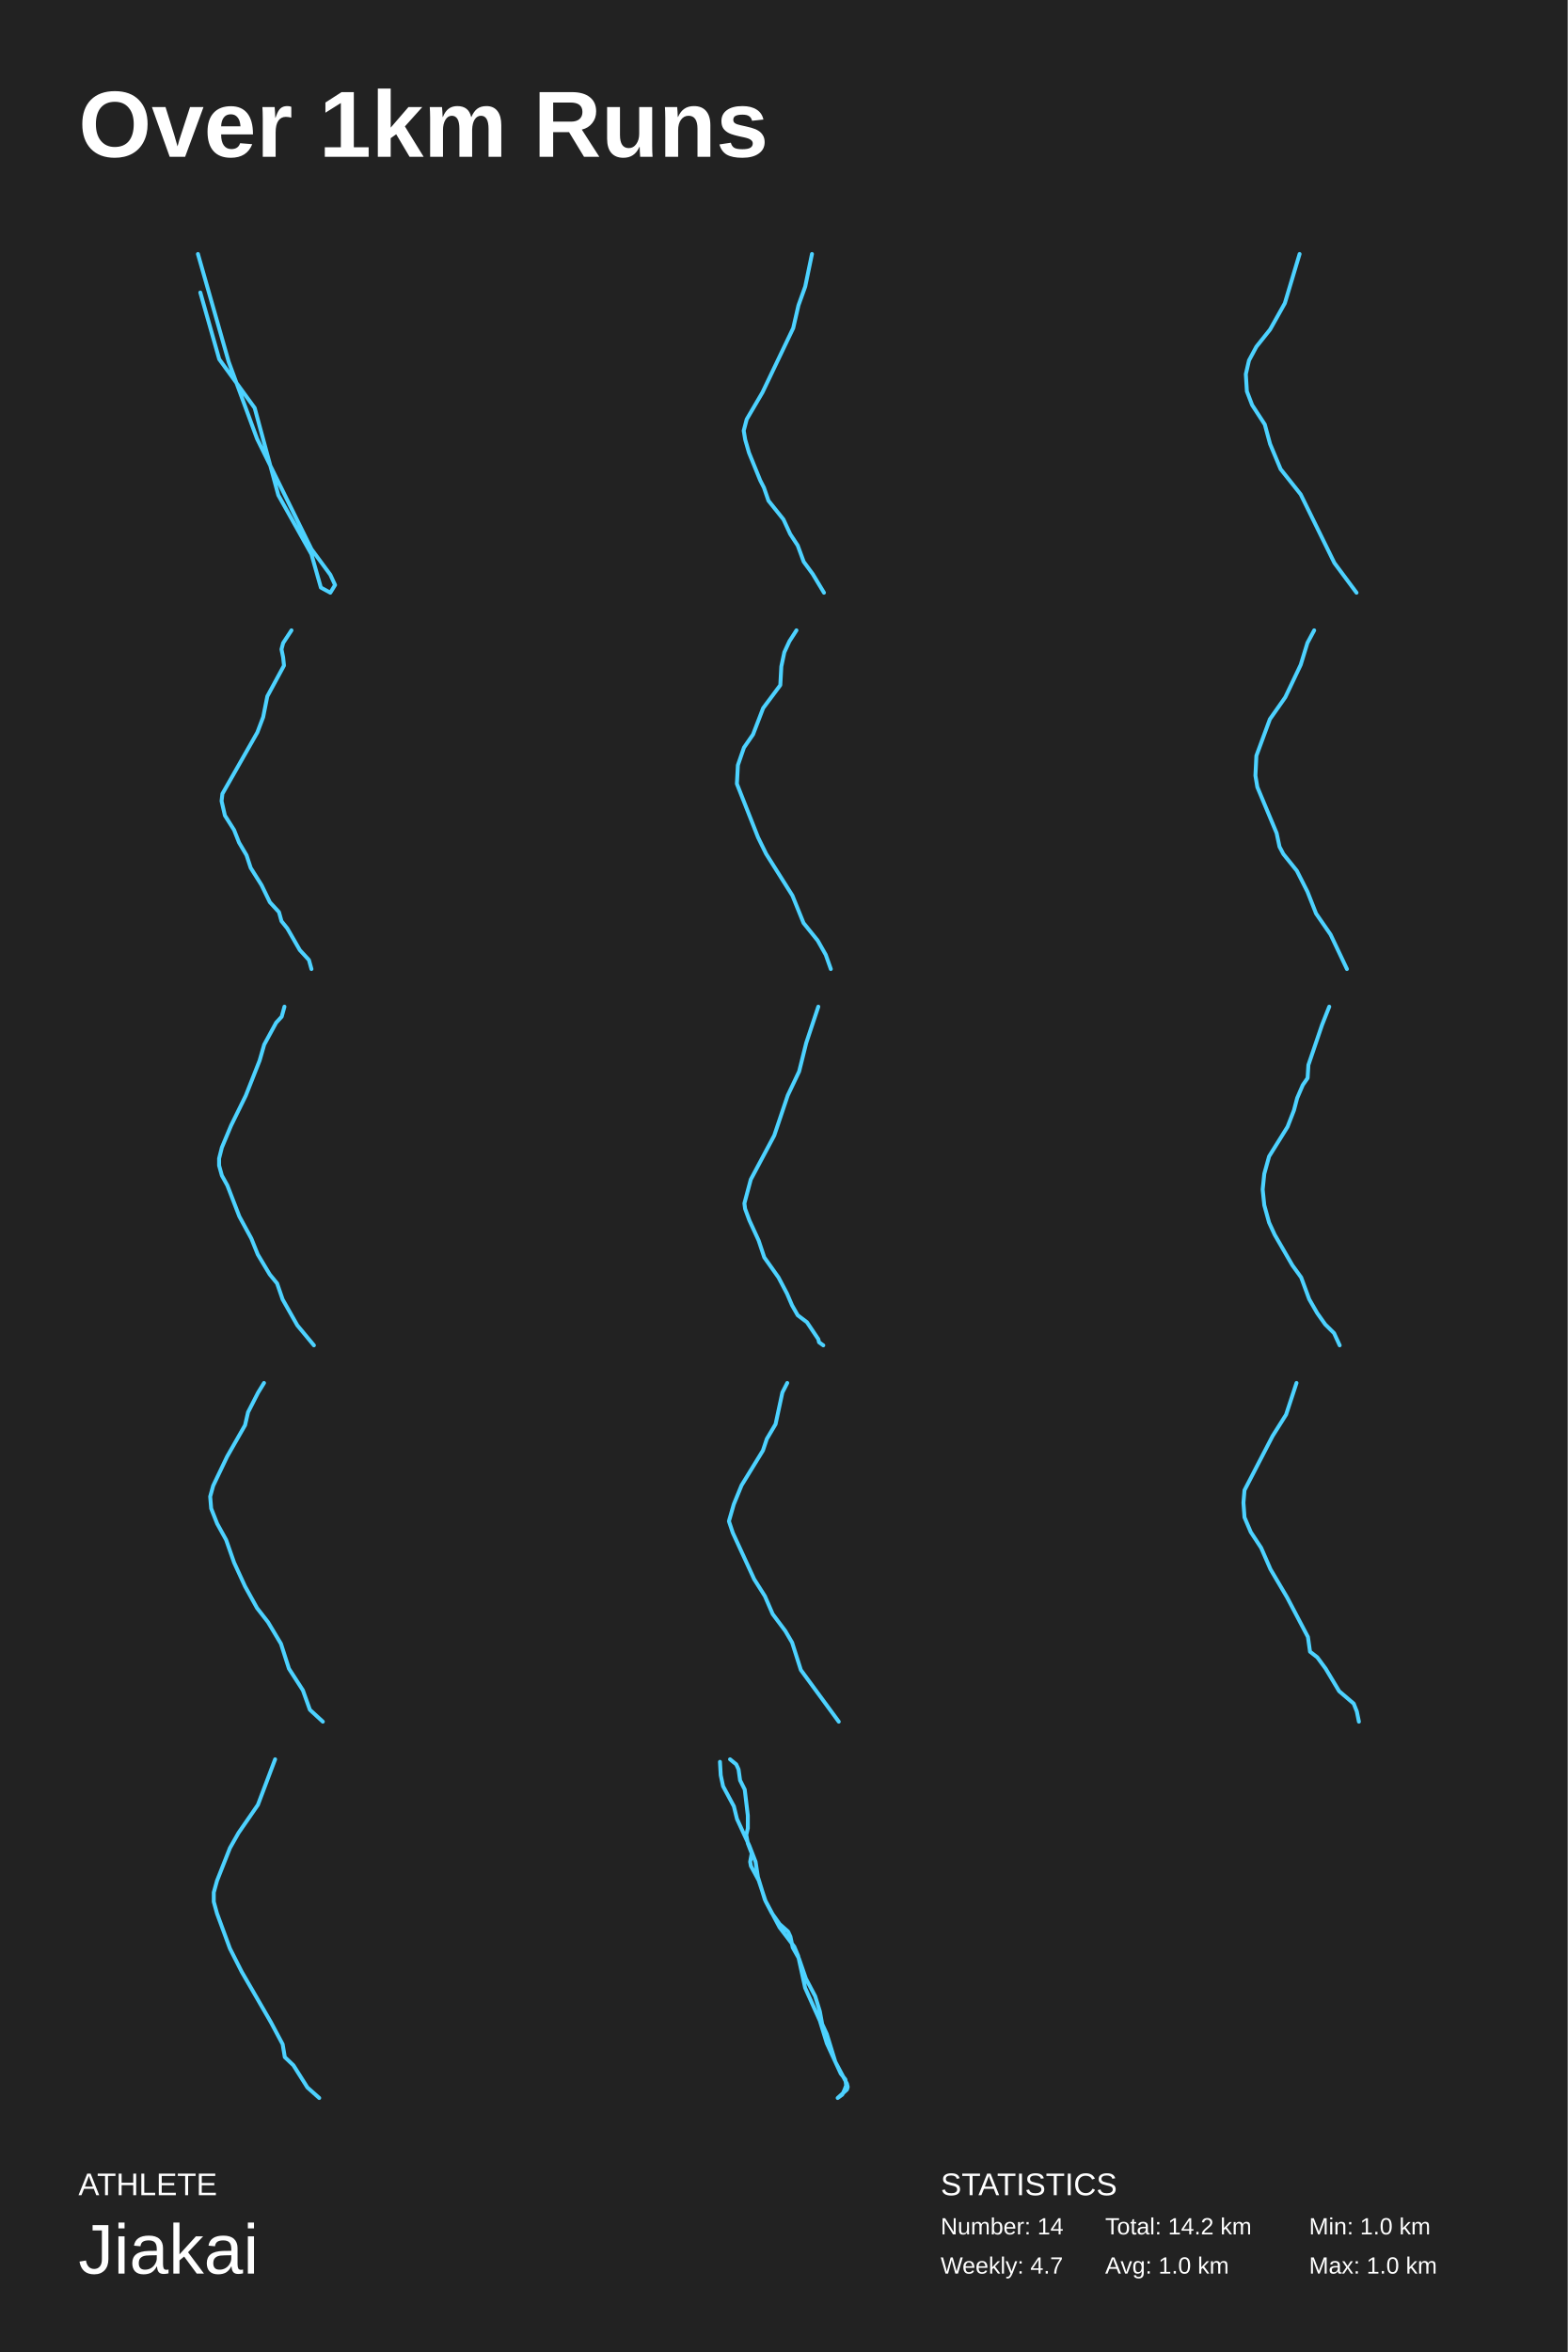
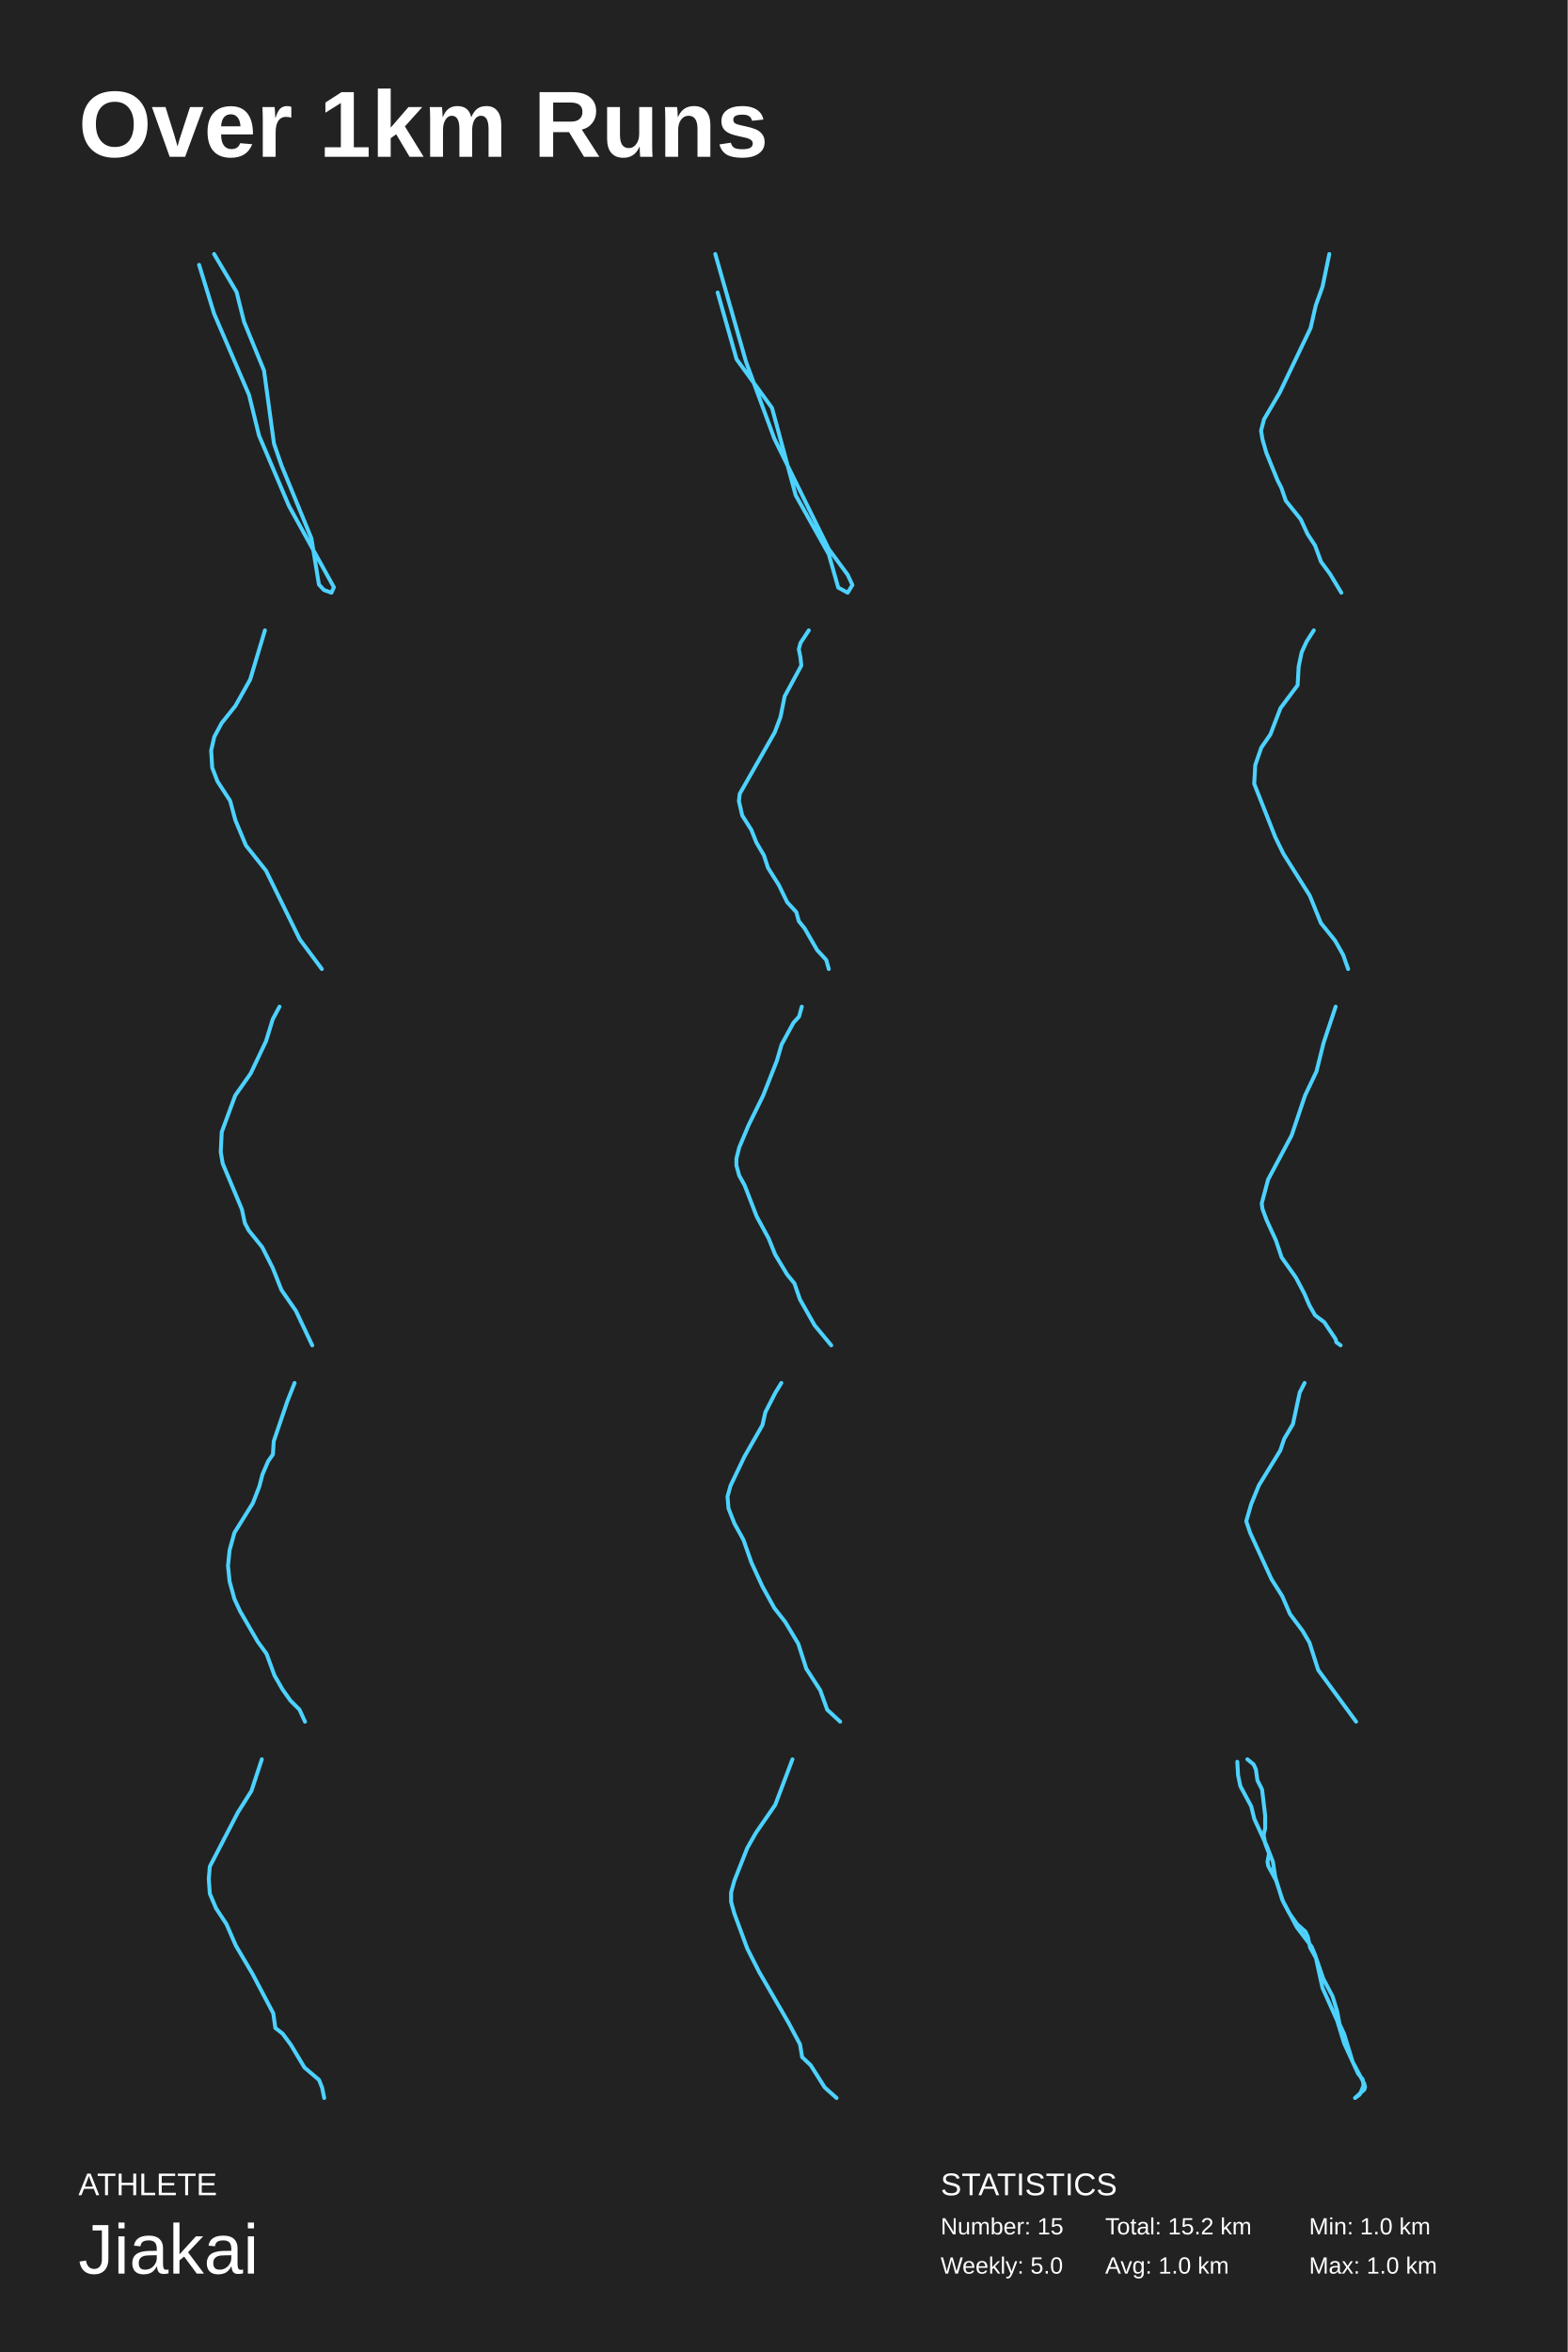
<svg xmlns="http://www.w3.org/2000/svg" baseProfile="full" height="300mm" version="1.1" viewBox="0,0,200,300" width="200mm">
  <defs />
  <rect fill="#222222" height="300" width="200" x="0" y="0" />
  <text fill="#FFFFFF" style="font-size:12px; font-family:Arial; font-weight:bold;" x="10" y="20">Over 1km Runs</text>
  <text fill="#FFFFFF" style="font-size:4px; font-family:Arial" x="10" y="280">ATHLETE</text>
  <text fill="#FFFFFF" style="font-size:9px; font-family:Arial" x="10" y="290">Jiakai</text>
  <text fill="#FFFFFF" style="font-size:4px; font-family:Arial" x="120" y="280">STATISTICS</text>
-   <text fill="#FFFFFF" style="font-size:3px; font-family:Arial" x="120" y="285">Number: 14</text>
-   <text fill="#FFFFFF" style="font-size:3px; font-family:Arial" x="120" y="290">Weekly: 4.7</text>
-   <text fill="#FFFFFF" style="font-size:3px; font-family:Arial" x="141" y="285">Total: 14.2 km</text>
+   <text fill="#FFFFFF" style="font-size:3px; font-family:Arial" x="120" y="285">Number: 15</text>
+   <text fill="#FFFFFF" style="font-size:3px; font-family:Arial" x="120" y="290">Weekly: 5.0</text>
+   <text fill="#FFFFFF" style="font-size:3px; font-family:Arial" x="141" y="285">Total: 15.2 km</text>
  <text fill="#FFFFFF" style="font-size:3px; font-family:Arial" x="141" y="290">Avg: 1.0 km</text>
  <text fill="#FFFFFF" style="font-size:3px; font-family:Arial" x="167" y="285">Min: 1.0 km</text>
  <text fill="#FFFFFF" style="font-size:3px; font-family:Arial" x="167" y="290">Max: 1.0 km</text>
-   <polyline fill="none" points="25.555,37.309 27.968,45.818 32.492,52.036 35.508,63.164 39.731,70.691 40.937,74.945 42.143,75.6 42.747,74.618 42.143,73.309 39.731,70.036 32.794,55.964 29.174,46.146 25.253,32.4" stroke="#4dd2ff" stroke-linecap="round" stroke-linejoin="round" stroke-width="0.5" />
-   <polyline fill="none" points="103.589,32.4 102.727,36.554 101.866,38.942 101.196,41.85 97.273,50.054 95.263,53.481 94.88,54.935 95.071,56.077 95.55,57.739 96.985,61.269 97.464,62.204 98.038,63.866 99.952,66.254 100.813,68.123 101.77,69.577 102.536,71.654 103.684,73.212 105.12,75.6" stroke="#4dd2ff" stroke-linecap="round" stroke-linejoin="round" stroke-width="0.5" />
-   <polyline fill="none" points="165.798,32.4 163.915,38.676 162.032,42.033 160.284,44.222 159.342,45.973 158.939,47.724 159.073,49.914 159.746,51.665 161.36,54.146 162.032,56.627 163.377,59.838 165.933,63.049 170.237,71.805 173.061,75.6" stroke="#4dd2ff" stroke-linecap="round" stroke-linejoin="round" stroke-width="0.5" />
-   <polyline fill="none" points="37.185,80.4 36.123,82.013 35.911,82.819 36.123,83.856 36.229,84.893 34.106,88.81 33.575,91.459 32.832,93.418 28.373,101.251 28.267,102.173 28.692,104.016 29.86,105.859 30.497,107.472 31.452,109.085 31.983,110.698 33.363,112.887 34.425,115.075 35.592,116.342 35.911,117.494 36.654,118.416 38.247,121.181 39.414,122.448 39.733,123.6" stroke="#4dd2ff" stroke-linecap="round" stroke-linejoin="round" stroke-width="0.5" />
-   <polyline fill="none" points="101.61,80.4 100.709,81.798 100.064,83.196 99.678,85.014 99.549,87.39 97.359,90.326 96.07,93.682 94.911,95.359 94.138,97.596 94.009,99.973 96.715,106.823 97.745,108.92 101.095,114.233 102.512,117.728 104.316,119.965 105.347,121.783 105.991,123.6" stroke="#4dd2ff" stroke-linecap="round" stroke-linejoin="round" stroke-width="0.5" />
-   <polyline fill="none" points="167.659,80.4 166.799,82 165.939,84.8 163.973,88.933 162.007,91.733 160.286,96.4 160.163,98.933 160.409,100.4 162.867,106.267 163.235,108 163.727,108.933 165.447,111.067 166.799,113.733 167.905,116.533 169.748,119.2 171.837,123.6" stroke="#4dd2ff" stroke-linecap="round" stroke-linejoin="round" stroke-width="0.5" />
-   <polyline fill="none" points="36.29,128.4 35.938,129.674 35.233,130.439 33.706,133.243 33.119,135.281 31.358,139.742 29.479,143.565 28.304,146.368 27.952,147.77 27.952,148.662 28.304,149.936 29.009,151.211 30.536,155.161 32.062,157.965 32.884,160.004 34.411,162.552 35.351,163.699 36.055,165.738 37.934,169.051 40.048,171.6" stroke="#4dd2ff" stroke-linecap="round" stroke-linejoin="round" stroke-width="0.5" />
-   <polyline fill="none" points="104.398,128.4 102.857,133.025 101.95,136.666 100.499,139.717 98.776,144.834 95.783,150.443 94.967,153.494 95.058,154.182 95.602,155.658 96.781,158.217 97.506,160.382 99.32,162.94 100.408,165.007 101.043,166.483 101.768,167.762 102.947,168.648 104.398,170.813 104.489,171.206 105.033,171.6" stroke="#4dd2ff" stroke-linecap="round" stroke-linejoin="round" stroke-width="0.5" />
-   <polyline fill="none" points="169.582,128.4 168.661,130.732 166.921,135.841 166.819,137.507 166.205,138.395 165.488,140.061 165.079,141.616 164.26,143.726 161.906,147.501 161.292,149.723 161.088,151.721 161.292,153.72 161.906,155.942 162.623,157.496 164.874,161.383 166.0,162.938 167.023,165.714 168.047,167.491 169.07,168.935 170.196,170.045 170.912,171.6" stroke="#4dd2ff" stroke-linecap="round" stroke-linejoin="round" stroke-width="0.5" />
-   <polyline fill="none" points="33.682,176.4 32.919,177.642 31.647,180.127 31.265,181.783 28.976,185.785 27.195,189.512 26.814,190.892 26.941,192.41 27.704,194.343 28.849,196.413 29.866,199.311 31.265,202.348 32.792,205.108 34.191,206.902 35.844,209.663 36.862,212.837 38.643,215.597 39.533,218.082 41.186,219.6" stroke="#4dd2ff" stroke-linecap="round" stroke-linejoin="round" stroke-width="0.5" />
-   <polyline fill="none" points="100.434,176.4 99.814,177.611 98.946,181.649 97.83,183.533 97.333,185.013 94.605,189.454 93.613,191.877 92.993,194.03 93.489,195.51 96.217,201.432 97.582,203.585 98.574,205.873 100.186,208.026 101.054,209.507 102.17,213.006 107.007,219.6" stroke="#4dd2ff" stroke-linecap="round" stroke-linejoin="round" stroke-width="0.5" />
-   <polyline fill="none" points="165.403,176.4 164.076,180.432 162.351,183.168 158.768,190.08 158.635,191.664 158.768,193.536 159.564,195.408 160.891,197.424 162.085,200.16 164.208,203.76 166.863,208.8 167.128,210.672 168.057,211.392 169.119,212.832 170.844,215.712 172.702,217.296 173.1,218.304 173.365,219.6" stroke="#4dd2ff" stroke-linecap="round" stroke-linejoin="round" stroke-width="0.5" />
-   <polyline fill="none" points="35.098,224.4 32.902,230.21 30.431,233.785 29.332,235.721 27.685,239.893 27.273,241.382 27.273,242.574 27.685,244.064 29.332,248.533 30.843,251.512 34.549,257.917 36.059,260.748 36.334,262.386 37.432,263.429 39.217,266.259 40.727,267.6" stroke="#4dd2ff" stroke-linecap="round" stroke-linejoin="round" stroke-width="0.5" />
-   <polyline fill="none" points="93.134,224.4 93.925,225.043 94.221,225.686 94.418,227.08 95.011,228.259 95.406,231.582 95.406,233.19 95.209,234.048 95.406,235.12 95.9,236.406 95.703,237.478 95.801,238.014 96.789,239.836 97.678,242.516 98.469,244.017 99.457,245.411 100.543,246.375 100.84,247.019 101.136,248.412 101.926,249.806 102.815,252.378 104.001,254.629 104.594,256.559 104.89,258.167 105.483,259.453 106.569,262.991 108.051,265.778 108.15,266.206 108.051,266.528 106.866,267.6 107.459,267.171 107.755,266.528 107.952,265.992 107.854,265.242 107.261,264.491 105.483,260.632 104.594,257.738 102.717,253.557 101.828,249.484 101.334,248.305 99.457,245.839 97.58,242.302 96.691,239.408 96.394,237.478 95.604,235.441 94.023,232.011 93.628,230.403 92.245,227.83 91.949,226.437 91.85,224.722" stroke="#4dd2ff" stroke-linecap="round" stroke-linejoin="round" stroke-width="0.5" />
+   <polyline fill="none" points="27.312,32.4 30.178,37.238 31.134,41.04 33.682,47.261 34.955,56.592 35.911,59.357 39.733,68.688 40.688,74.563 41.325,75.254 42.281,75.6 42.599,74.909 36.866,64.541 33.045,55.555 31.771,50.371 27.312,40.003 25.401,33.782" stroke="#4dd2ff" stroke-linecap="round" stroke-linejoin="round" stroke-width="0.5" />
+   <polyline fill="none" points="91.555,37.309 93.968,45.818 98.492,52.036 101.508,63.164 105.731,70.691 106.937,74.945 108.143,75.6 108.747,74.618 108.143,73.309 105.731,70.036 98.794,55.964 95.174,46.146 91.253,32.4" stroke="#4dd2ff" stroke-linecap="round" stroke-linejoin="round" stroke-width="0.5" />
+   <polyline fill="none" points="169.589,32.4 168.727,36.554 167.866,38.942 167.196,41.85 163.273,50.054 161.263,53.481 160.88,54.935 161.071,56.077 161.55,57.739 162.985,61.269 163.464,62.204 164.038,63.866 165.952,66.254 166.813,68.123 167.77,69.577 168.536,71.654 169.684,73.212 171.12,75.6" stroke="#4dd2ff" stroke-linecap="round" stroke-linejoin="round" stroke-width="0.5" />
+   <polyline fill="none" points="33.798,80.4 31.915,86.676 30.032,90.033 28.284,92.222 27.342,93.973 26.939,95.724 27.073,97.914 27.746,99.665 29.36,102.146 30.032,104.627 31.377,107.838 33.933,111.049 38.237,119.805 41.061,123.6" stroke="#4dd2ff" stroke-linecap="round" stroke-linejoin="round" stroke-width="0.5" />
+   <polyline fill="none" points="103.185,80.4 102.123,82.013 101.911,82.819 102.123,83.856 102.229,84.893 100.106,88.81 99.575,91.459 98.832,93.418 94.373,101.251 94.267,102.173 94.692,104.016 95.86,105.859 96.497,107.472 97.452,109.085 97.983,110.698 99.363,112.887 100.425,115.075 101.592,116.342 101.911,117.494 102.654,118.416 104.247,121.181 105.414,122.448 105.733,123.6" stroke="#4dd2ff" stroke-linecap="round" stroke-linejoin="round" stroke-width="0.5" />
+   <polyline fill="none" points="167.61,80.4 166.709,81.798 166.064,83.196 165.678,85.014 165.549,87.39 163.359,90.326 162.07,93.682 160.911,95.359 160.138,97.596 160.009,99.973 162.715,106.823 163.745,108.92 167.095,114.233 168.512,117.728 170.316,119.965 171.347,121.783 171.991,123.6" stroke="#4dd2ff" stroke-linecap="round" stroke-linejoin="round" stroke-width="0.5" />
+   <polyline fill="none" points="35.659,128.4 34.799,130 33.939,132.8 31.973,136.933 30.007,139.733 28.286,144.4 28.163,146.933 28.409,148.4 30.867,154.267 31.235,156 31.727,156.933 33.447,159.067 34.799,161.733 35.905,164.533 37.748,167.2 39.837,171.6" stroke="#4dd2ff" stroke-linecap="round" stroke-linejoin="round" stroke-width="0.5" />
+   <polyline fill="none" points="102.29,128.4 101.938,129.674 101.233,130.439 99.706,133.243 99.119,135.281 97.358,139.742 95.479,143.565 94.304,146.368 93.952,147.77 93.952,148.662 94.304,149.936 95.009,151.211 96.536,155.161 98.062,157.965 98.884,160.004 100.411,162.552 101.351,163.699 102.055,165.738 103.934,169.051 106.048,171.6" stroke="#4dd2ff" stroke-linecap="round" stroke-linejoin="round" stroke-width="0.5" />
+   <polyline fill="none" points="170.398,128.4 168.857,133.025 167.95,136.666 166.499,139.717 164.776,144.834 161.783,150.443 160.967,153.494 161.058,154.182 161.602,155.658 162.781,158.217 163.506,160.382 165.32,162.94 166.408,165.007 167.043,166.483 167.768,167.762 168.947,168.648 170.398,170.813 170.489,171.206 171.033,171.6" stroke="#4dd2ff" stroke-linecap="round" stroke-linejoin="round" stroke-width="0.5" />
+   <polyline fill="none" points="37.582,176.4 36.661,178.732 34.921,183.841 34.819,185.507 34.205,186.395 33.488,188.061 33.079,189.616 32.26,191.726 29.906,195.501 29.292,197.723 29.088,199.721 29.292,201.72 29.906,203.942 30.623,205.496 32.874,209.383 34.0,210.938 35.023,213.714 36.047,215.491 37.07,216.935 38.196,218.045 38.912,219.6" stroke="#4dd2ff" stroke-linecap="round" stroke-linejoin="round" stroke-width="0.5" />
+   <polyline fill="none" points="99.682,176.4 98.919,177.642 97.647,180.127 97.265,181.783 94.976,185.785 93.195,189.512 92.814,190.892 92.941,192.41 93.704,194.343 94.849,196.413 95.866,199.311 97.265,202.348 98.792,205.108 100.191,206.902 101.844,209.663 102.862,212.837 104.643,215.597 105.533,218.082 107.186,219.6" stroke="#4dd2ff" stroke-linecap="round" stroke-linejoin="round" stroke-width="0.5" />
+   <polyline fill="none" points="166.434,176.4 165.814,177.611 164.946,181.649 163.83,183.533 163.333,185.013 160.605,189.454 159.613,191.877 158.993,194.03 159.489,195.51 162.217,201.432 163.582,203.585 164.574,205.873 166.186,208.026 167.054,209.507 168.17,213.006 173.007,219.6" stroke="#4dd2ff" stroke-linecap="round" stroke-linejoin="round" stroke-width="0.5" />
+   <polyline fill="none" points="33.403,224.4 32.076,228.432 30.351,231.168 26.768,238.08 26.635,239.664 26.768,241.536 27.564,243.408 28.891,245.424 30.085,248.16 32.208,251.76 34.863,256.8 35.128,258.672 36.057,259.392 37.119,260.832 38.844,263.712 40.702,265.296 41.1,266.304 41.365,267.6" stroke="#4dd2ff" stroke-linecap="round" stroke-linejoin="round" stroke-width="0.5" />
+   <polyline fill="none" points="101.098,224.4 98.902,230.21 96.431,233.785 95.332,235.721 93.685,239.893 93.273,241.382 93.273,242.574 93.685,244.064 95.332,248.533 96.843,251.512 100.549,257.917 102.059,260.748 102.334,262.386 103.432,263.429 105.217,266.259 106.727,267.6" stroke="#4dd2ff" stroke-linecap="round" stroke-linejoin="round" stroke-width="0.5" />
+   <polyline fill="none" points="159.134,224.4 159.925,225.043 160.221,225.686 160.418,227.08 161.011,228.259 161.406,231.582 161.406,233.19 161.209,234.048 161.406,235.12 161.9,236.406 161.703,237.478 161.801,238.014 162.789,239.836 163.678,242.516 164.469,244.017 165.457,245.411 166.543,246.375 166.84,247.019 167.136,248.412 167.926,249.806 168.815,252.378 170.001,254.629 170.594,256.559 170.89,258.167 171.483,259.453 172.569,262.991 174.051,265.778 174.15,266.206 174.051,266.528 172.866,267.6 173.459,267.171 173.755,266.528 173.952,265.992 173.854,265.242 173.261,264.491 171.483,260.632 170.594,257.738 168.717,253.557 167.828,249.484 167.334,248.305 165.457,245.839 163.58,242.302 162.691,239.408 162.394,237.478 161.604,235.441 160.023,232.011 159.628,230.403 158.245,227.83 157.949,226.437 157.85,224.722" stroke="#4dd2ff" stroke-linecap="round" stroke-linejoin="round" stroke-width="0.5" />
</svg>
